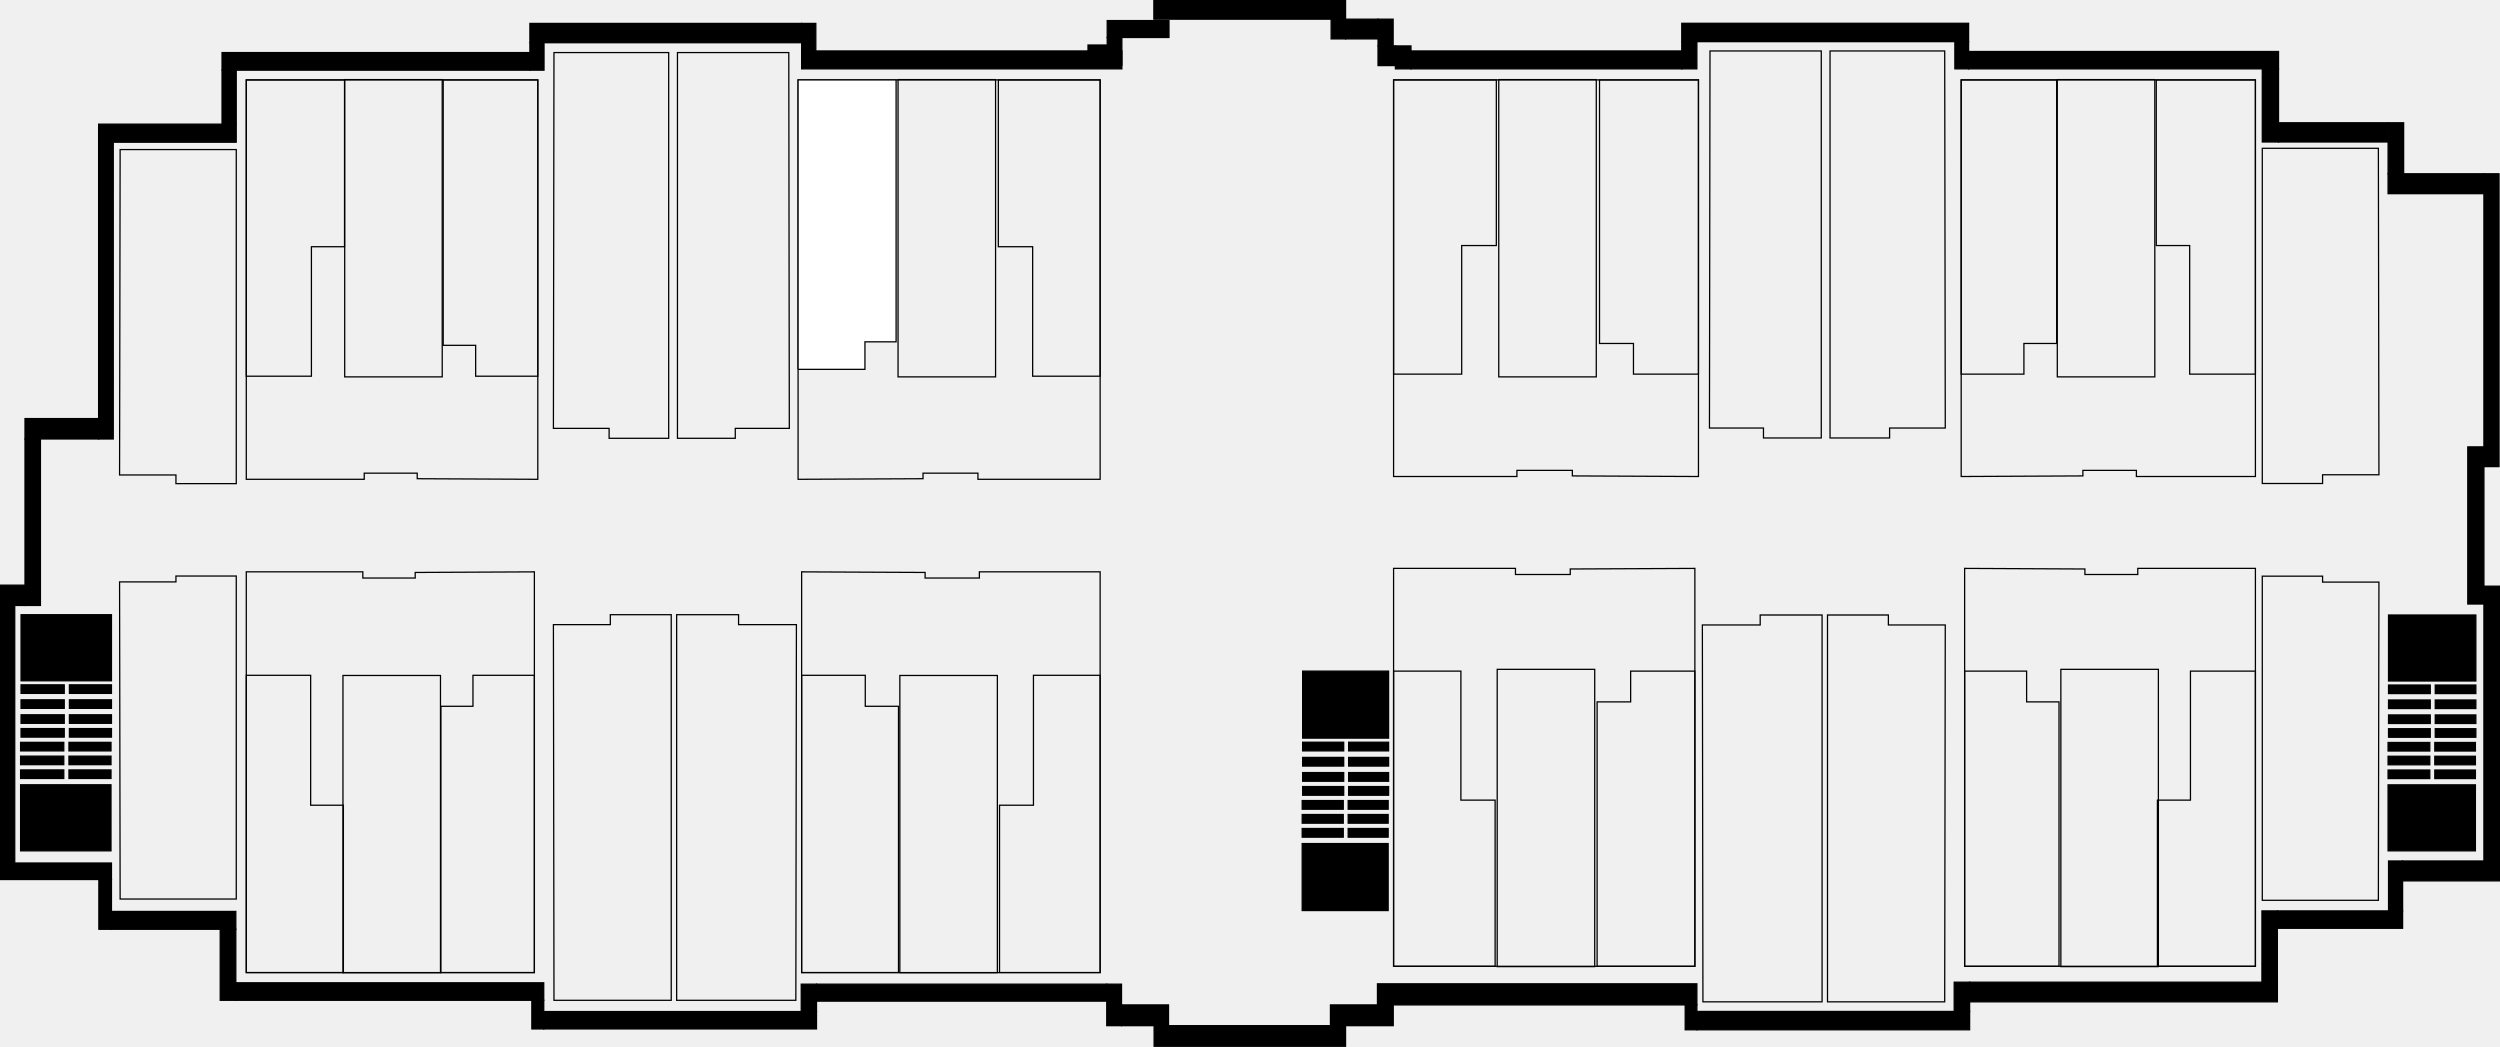
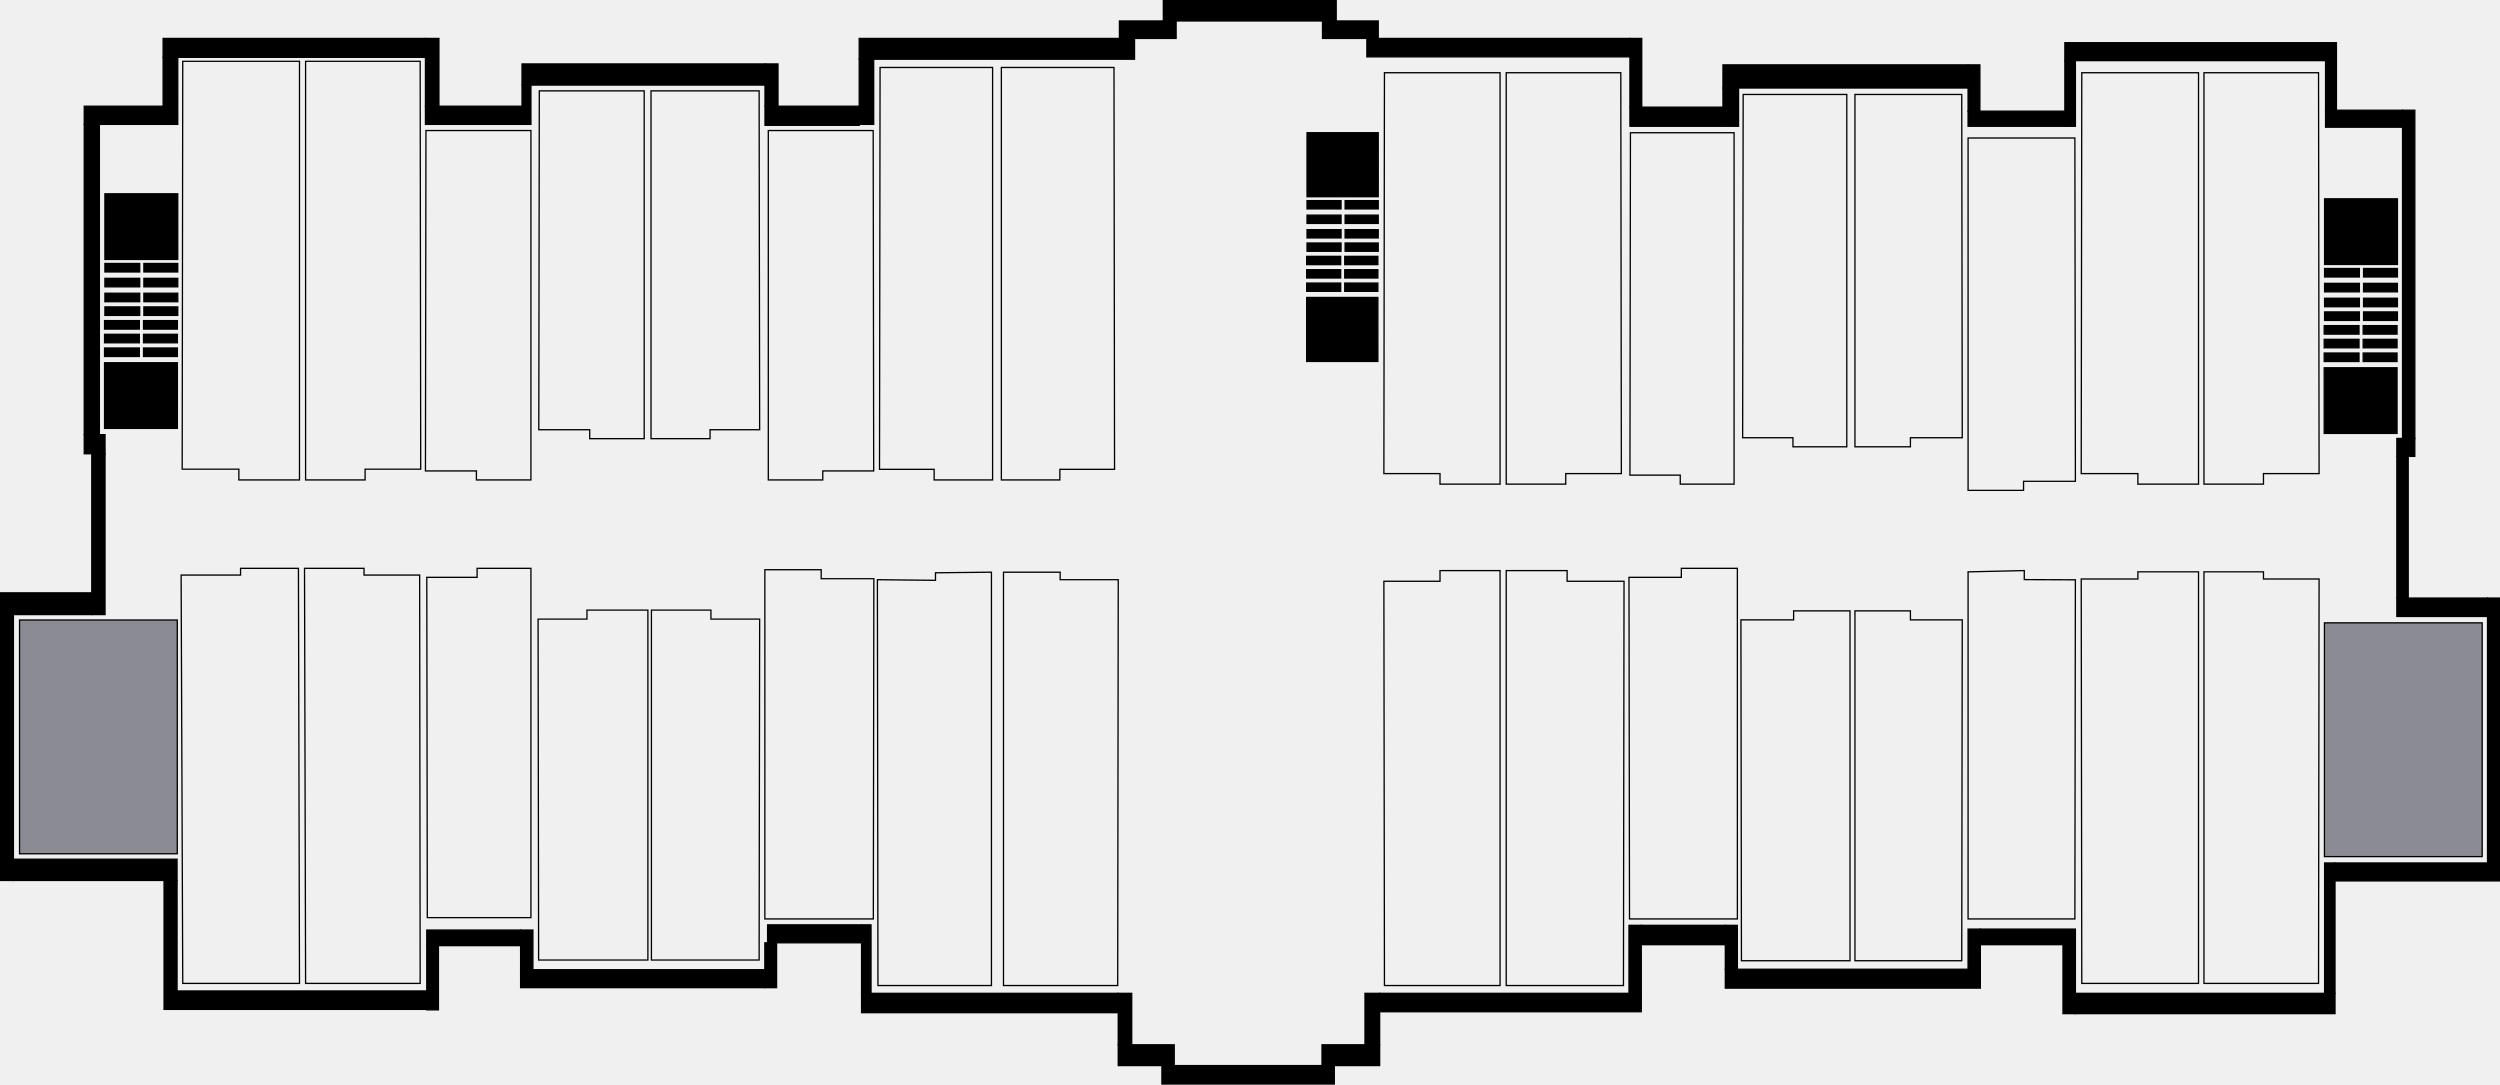
- <svg xmlns="http://www.w3.org/2000/svg" viewBox="0 0 1964.96 822.84">
+ <svg xmlns="http://www.w3.org/2000/svg" id="Layer_1" data-name="Layer 1" viewBox="0 0 1903.38 825.8">
  <defs>
    <style>
      .cls-1 {
        fill: none;
      }

      .cls-1, .cls-2, .cls-3 {
        stroke: #000;
        stroke-miterlimit: 10;
      }

-       .cls-2 {
-         fill: #fff;
+       .cls-3 {
+         fill: #8b8b94;
      }
    </style>
  </defs>
-   <g id="Reference">
-     <rect class="cls-3" x="1023.85" y="527.49" width="67.56" height="52.66" />
-     <rect class="cls-3" x="1060" y="595.3" width="31.42" height="6.82" />
-     <rect class="cls-3" x="1023.85" y="595.3" width="32.28" height="6.82" />
-     <rect class="cls-3" x="1060" y="583.37" width="31.42" height="6.82" />
-     <rect class="cls-3" x="1023.85" y="583.37" width="32.28" height="6.82" />
-     <rect class="cls-3" x="1060" y="607.23" width="31.42" height="6.82" />
-     <rect class="cls-3" x="1023.85" y="607.23" width="32.28" height="6.82" />
-     <rect class="cls-3" x="1060" y="618.22" width="31.42" height="6.82" />
-     <rect class="cls-3" x="1023.85" y="618.22" width="32.28" height="6.82" />
-     <rect class="cls-3" x="1059.65" y="629.21" width="31.42" height="6.82" />
-     <rect class="cls-3" x="1023.5" y="629.21" width="32.28" height="6.82" />
-     <rect class="cls-3" x="1059.65" y="640.19" width="31.42" height="6.82" />
-     <rect class="cls-3" x="1023.5" y="640.19" width="32.28" height="6.82" />
-     <rect class="cls-3" x="1059.65" y="651.18" width="31.42" height="6.82" />
-     <rect class="cls-3" x="1023.5" y="651.18" width="32.28" height="6.82" />
-     <rect class="cls-3" x="1023.5" y="663.02" width="67.56" height="52.66" />
-     <rect class="cls-3" x="16.55" y="483.16" width="71.05" height="51.93" />
-     <rect class="cls-3" x="54.56" y="550.04" width="33.04" height="6.72" />
-     <rect class="cls-3" x="16.55" y="550.04" width="33.94" height="6.72" />
-     <rect class="cls-3" x="54.56" y="538.27" width="33.04" height="6.72" />
-     <rect class="cls-3" x="16.55" y="538.27" width="33.94" height="6.72" />
-     <rect class="cls-3" x="54.56" y="561.81" width="33.04" height="6.72" />
-     <rect class="cls-3" x="16.55" y="561.81" width="33.94" height="6.72" />
-     <rect class="cls-3" x="54.56" y="572.64" width="33.04" height="6.72" />
-     <rect class="cls-3" x="16.55" y="572.64" width="33.94" height="6.72" />
-     <rect class="cls-3" x="54.2" y="583.48" width="33.04" height="6.72" />
-     <rect class="cls-3" x="16.19" y="583.48" width="33.94" height="6.72" />
-     <rect class="cls-3" x="54.2" y="594.31" width="33.04" height="6.72" />
-     <rect class="cls-3" x="16.19" y="594.31" width="33.94" height="6.72" />
-     <rect class="cls-3" x="54.2" y="605.15" width="33.04" height="6.72" />
-     <rect class="cls-3" x="16.19" y="605.15" width="33.94" height="6.72" />
-     <rect class="cls-3" x="16.19" y="616.82" width="71.05" height="51.93" />
-   </g>
  <g id="Units">
-     <polygon id="D206" class="cls-1" points="1344.03 40.05 1343.61 336.41 1386.06 336.41 1386.06 344.23 1431.49 344.23 1431.49 40.05 1344.03 40.05" />
-     <polygon id="D207" class="cls-1" points="1338.48 787.43 1338.03 491.19 1383.48 491.19 1383.48 483.38 1432.12 483.38 1432.12 787.43 1338.48 787.43" />
-     <polygon id="D206-2" data-name="D206" class="cls-1" points="1528.51 40.05 1528.95 336.41 1485.19 336.41 1485.19 344.23 1438.38 344.23 1438.38 40.05 1528.51 40.05" />
-     <polygon id="D205" class="cls-1" points="1528.5 787.43 1528.95 491.19 1484.23 491.19 1484.23 483.38 1436.39 483.38 1436.39 787.43 1528.5 787.43" />
-     <polygon id="D202" class="cls-1" points="1869.36 116.54 1869.8 373.15 1825.51 373.15 1825.51 380.02 1778.12 380.02 1778.12 116.54 1869.36 116.54" />
-     <polygon id="D201" class="cls-1" points="1869.36 707.61 1869.8 457.51 1825.51 457.51 1825.51 452.86 1778.12 452.86 1778.12 707.61 1869.36 707.61" />
-     <polygon id="D214" class="cls-1" points="619.97 41.31 620.39 336.68 577.92 336.68 577.92 344.48 532.47 344.48 532.47 41.31 619.97 41.31" />
-     <polygon id="D213" class="cls-1" points="625.52 786.21 625.97 490.95 580.5 490.95 580.5 483.16 531.84 483.16 531.84 786.21 625.52 786.21" />
-     <polygon id="D216" class="cls-1" points="435.41 41.31 434.97 336.68 478.75 336.68 478.75 344.48 525.58 344.48 525.58 41.31 435.41 41.31" />
-     <polygon id="D215" class="cls-1" points="435.42 786.21 434.97 490.95 479.71 490.95 479.71 483.16 527.57 483.16 527.57 786.21 435.42 786.21" />
-     <polygon id="D220" class="cls-1" points="94.42 117.55 93.98 373.3 138.29 373.3 138.29 380.15 185.7 380.15 185.7 117.55 94.42 117.55" />
-     <polygon id="D219" class="cls-1" points="94.42 706.65 93.98 457.38 138.29 457.38 138.29 452.75 185.7 452.75 185.7 706.65 94.42 706.65" />
-     <polygon id="D212" class="cls-1" points="864.69 376.73 864.69 62.81 627.28 62.81 627.28 376.73 725.48 376.26 725.48 371.89 768.65 371.89 768.65 376.73 864.69 376.73" />
-     <polyline id="D212-A" class="cls-2" points="627.28 290.3 679.83 290.3 679.83 268.67 704.32 268.67 704.32 62.81 627.28 62.81 627.28 290.3" />
-     <polygon id="D212-C" class="cls-1" points="811.65 295.69 811.65 193.92 784.68 193.92 784.68 62.81 864.69 62.81 864.69 295.69 811.65 295.69" />
-     <polygon id="D211" class="cls-1" points="864.69 449.47 864.69 764.43 630.07 764.43 630.07 449.47 727.12 449.94 727.12 454.32 769.77 454.32 769.77 449.47 864.69 449.47" />
-     <polygon id="D211-C" class="cls-1" points="812.27 530.78 812.27 632.89 785.62 632.89 785.62 764.43 864.69 764.43 864.69 530.78 812.27 530.78" />
-     <polygon id="D211-A" class="cls-1" points="630.07 530.78 680.09 530.78 680.09 555.13 706.2 555.13 706.2 764.43 630.07 764.43 630.07 530.78" />
-     <polygon id="D218" class="cls-1" points="193.58 376.73 193.58 62.81 422.7 62.81 422.7 376.73 327.93 376.26 327.93 371.89 286.27 371.89 286.27 376.73 193.58 376.73" />
-     <polygon id="D218-C" class="cls-1" points="244.77 295.69 244.77 193.92 270.79 193.92 270.79 62.81 193.58 62.81 193.58 295.69 244.77 295.69" />
-     <polygon id="D218-A" class="cls-1" points="422.7 295.69 373.86 295.69 373.86 271.42 348.35 271.42 348.35 62.81 422.7 62.81 422.7 295.69" />
-     <polygon id="D217" class="cls-1" points="193.58 449.47 193.58 764.43 420.01 764.43 420.01 449.47 326.35 449.94 326.35 454.32 285.18 454.32 285.18 449.47 193.58 449.47" />
-     <polygon id="D217-C" class="cls-1" points="244.17 530.78 244.17 632.89 269.89 632.89 269.89 764.43 193.58 764.43 193.58 530.78 244.17 530.78" />
-     <polygon id="D217-A" class="cls-1" points="420.01 530.78 371.74 530.78 371.74 555.13 346.53 555.13 346.53 764.43 420.01 764.43 420.01 530.78" />
-     <polygon id="D210" class="cls-1" points="1095.33 374.53 1095.33 62.81 1334.96 62.81 1334.96 374.53 1235.84 374.06 1235.84 369.72 1192.27 369.72 1192.27 374.53 1095.33 374.53" />
-     <polygon id="D210-C" class="cls-1" points="1148.87 294.06 1148.87 193 1176.09 193 1176.09 62.81 1095.33 62.81 1095.33 294.06 1148.87 294.06" />
-     <polygon id="D210-A" class="cls-1" points="1334.96 294.06 1283.87 294.06 1283.87 269.96 1257.2 269.96 1257.2 62.81 1334.96 62.81 1334.96 294.06" />
-     <polygon id="D209" class="cls-1" points="1095.33 446.75 1095.33 759.51 1332.14 759.51 1332.14 446.75 1234.19 447.22 1234.19 451.57 1191.13 451.57 1191.13 446.75 1095.33 446.75" />
-     <polygon id="D209-C" class="cls-1" points="1148.24 527.49 1148.24 628.89 1175.14 628.89 1175.14 759.51 1095.33 759.51 1095.33 527.49 1148.24 527.49" />
-     <polygon id="D209-A" class="cls-1" points="1332.14 527.49 1281.66 527.49 1281.66 551.67 1255.3 551.67 1255.3 759.51 1332.14 759.51 1332.14 527.49" />
-     <polygon id="D204" class="cls-1" points="1772.72 374.53 1772.72 62.81 1541.46 62.81 1541.46 374.53 1637.12 374.06 1637.12 369.72 1679.17 369.72 1679.17 374.53 1772.72 374.53" />
-     <polygon id="D204-C" class="cls-1" points="1721.05 294.06 1721.05 193 1694.79 193 1694.79 62.81 1772.72 62.81 1772.72 294.06 1721.05 294.06" />
-     <polygon id="D204-A" class="cls-1" points="1541.46 294.06 1590.76 294.06 1590.76 269.96 1616.5 269.96 1616.5 62.81 1541.46 62.81 1541.46 294.06" />
-     <polygon id="D203" class="cls-1" points="1772.72 446.75 1772.72 759.51 1544.17 759.51 1544.17 446.75 1638.71 447.22 1638.71 451.57 1680.26 451.57 1680.26 446.75 1772.72 446.75" />
-     <polygon id="D203-C" class="cls-1" points="1721.66 527.49 1721.66 628.89 1695.7 628.89 1695.7 759.51 1772.72 759.51 1772.72 527.49 1721.66 527.49" />
-     <polygon id="D203-A" class="cls-1" points="1544.17 527.49 1592.89 527.49 1592.89 551.67 1618.34 551.67 1618.34 759.51 1544.17 759.51 1544.17 527.49" />
-     <rect id="D217-B" class="cls-1" x="269.56" y="530.91" width="76.65" height="233.66" />
-     <rect id="D218-B" class="cls-1" x="270.93" y="62.56" width="76.65" height="233.66" />
-     <rect id="D212-B" class="cls-1" x="705.85" y="62.56" width="76.65" height="233.66" />
-     <rect id="D211-B" class="cls-1" x="707.26" y="530.91" width="76.65" height="233.66" />
-     <rect id="D210-B" class="cls-1" x="1178" y="62.56" width="76.65" height="233.66" />
-     <rect id="D209B" class="cls-1" x="1176.77" y="526.09" width="76.65" height="233.66" />
-     <rect id="D204-B" class="cls-1" x="1617" y="62.56" width="76.65" height="233.66" />
-     <rect id="D203-B" class="cls-1" x="1619.8" y="526.09" width="76.65" height="233.66" />
+     <polygon id="A231" class="cls-1" points="139.14 748.72 137.9 437.82 183.15 437.82 183.15 432.7 227.21 432.7 228.02 748.72 139.14 748.72" />
+     <polygon id="A219" class="cls-1" points="668.43 750.34 668.01 441.36 712.23 441.83 712.23 436.1 754.84 435.63 754.84 750.34 668.43 750.34" />
+     <polygon id="A215" class="cls-1" points="1054.05 750.34 1053.62 442.54 1096.35 442.54 1096.35 434.42 1142.07 434.42 1142.07 750.34 1054.05 750.34" />
+     <polygon id="A203" class="cls-1" points="1584.97 748.72 1584.54 440.83 1627.68 440.83 1627.68 435.37 1673.85 435.37 1673.85 748.72 1584.97 748.72" />
+     <polygon id="A201" class="cls-1" points="1765.22 748.72 1765.64 440.83 1723.3 440.83 1723.3 435.37 1677.99 435.37 1677.99 748.72 1765.22 748.72" />
+     <polygon id="A213" class="cls-1" points="1236.02 750.34 1236.46 442.54 1193.13 442.54 1193.13 434.42 1146.77 434.42 1146.77 750.34 1236.02 750.34" />
+     <polygon id="A217" class="cls-1" points="850.96 750.34 851.38 441.36 807.15 441.36 807.15 435.63 764.01 435.63 764.01 750.34 850.96 750.34" />
+     <polygon id="A229" class="cls-1" points="319.89 748.72 319.5 437.82 277.15 437.82 277.15 432.7 231.84 432.7 232.66 748.72 319.89 748.72" />
+     <polygon id="A221" class="cls-1" points="664.91 699.64 665.31 440.59 625.22 440.59 625.22 433.75 582.33 433.75 582.33 699.64 664.91 699.64" />
+     <polygon id="A205" class="cls-1" points="1579.71 699.64 1580.1 441.44 1541.18 441.28 1541.18 434.42 1498.4 435.39 1498.4 699.64 1579.71 699.64" />
+     <polygon id="A207" class="cls-1" points="1493.57 731.46 1493.97 471.94 1454.5 471.94 1454.5 465.1 1412.27 465.1 1412.27 731.46 1493.57 731.46" />
+     <polygon id="A209" class="cls-1" points="1325.85 731.46 1325.45 471.94 1365.57 471.94 1365.57 465.1 1408.5 465.1 1408.5 731.46 1325.85 731.46" />
+     <polygon id="A211" class="cls-1" points="1240.63 699.64 1240.23 439.57 1280.09 439.57 1280.09 432.7 1322.75 432.7 1322.75 699.64 1240.63 699.64" />
+     <polygon id="A223" class="cls-1" points="577.96 730.92 578.36 471.35 541.27 471.35 541.27 464.5 495.96 464.5 495.96 730.92 577.96 730.92" />
+     <polygon id="A225" class="cls-1" points="410.07 730.92 409.67 471.35 446.88 471.35 446.88 464.5 493.27 464.5 493.27 730.92 410.07 730.92" />
+     <polygon id="A227" class="cls-1" points="325.33 698.64 324.94 439.54 363.24 439.54 363.24 432.7 404.22 432.7 404.22 698.64 325.33 698.64" />
+     <polygon id="A232" class="cls-1" points="139.14 46.67 138.71 357.2 181.86 357.2 181.86 365.39 228.02 365.39 228.02 46.67 139.14 46.67" />
+     <polygon id="A220" class="cls-1" points="670.04 51.37 669.62 357.32 711.21 357.32 711.21 365.39 755.71 365.39 755.71 51.37 670.04 51.37" />
+     <polygon id="A216" class="cls-1" points="1054.05 55.37 1053.62 360.56 1096.35 360.56 1096.35 368.61 1142.07 368.61 1142.07 55.37 1054.05 55.37" />
+     <polygon id="A204" class="cls-1" points="1584.97 55.37 1584.54 360.56 1627.68 360.56 1627.68 368.61 1673.85 368.61 1673.85 55.37 1584.97 55.37" />
+     <polygon id="A202" class="cls-1" points="1765.22 55.37 1765.64 360.56 1723.3 360.56 1723.3 368.61 1677.99 368.61 1677.99 55.37 1765.22 55.37" />
+     <polygon id="A214" class="cls-1" points="1234 55.37 1234.42 360.56 1192.08 360.56 1192.08 368.61 1146.77 368.61 1146.77 55.37 1234 55.37" />
+     <polygon id="A218" class="cls-1" points="848.14 51.37 848.56 357.32 806.93 357.32 806.93 365.39 762.39 365.39 762.39 51.37 848.14 51.37" />
+     <polygon id="A230" class="cls-1" points="319.89 46.67 320.31 357.2 277.97 357.2 277.97 365.39 232.66 365.39 232.66 46.67 319.89 46.67" />
+     <polygon id="A222" class="cls-1" points="664.8 99.37 665.18 358.55 626.42 358.55 626.42 365.39 584.95 365.39 584.95 99.37 664.8 99.37" />
+     <polygon id="A206" class="cls-1" points="1579.71 105.08 1580.11 366.44 1540.63 366.44 1540.63 373.34 1498.4 373.34 1498.4 105.08 1579.71 105.08" />
+     <polygon id="A208" class="cls-1" points="1493.57 71.92 1493.97 333.28 1454.5 333.28 1454.5 340.17 1412.27 340.17 1412.27 71.92 1493.57 71.92" />
+     <polygon id="A210" class="cls-1" points="1327.16 71.92 1326.77 333.28 1365.07 333.28 1365.07 340.17 1406.05 340.17 1406.05 71.92 1327.16 71.92" />
+     <polygon id="A212" class="cls-1" points="1241.34 101.04 1240.96 361.73 1279.26 361.73 1279.26 368.61 1320.24 368.61 1320.24 101.04 1241.34 101.04" />
+     <polygon id="A224" class="cls-1" points="577.96 69.17 578.36 327.17 540.61 327.17 540.61 333.98 495.65 333.98 495.65 69.17 577.96 69.17" />
+     <polygon id="A226" class="cls-1" points="410.6 69.17 410.21 327.17 448.98 327.17 448.98 333.98 490.46 333.98 490.46 69.17 410.6 69.17" />
+     <polygon id="A228" class="cls-1" points="324.3 99.37 323.92 358.55 362.71 358.55 362.71 365.39 404.22 365.39 404.22 99.37 324.3 99.37" />
  </g>
  <g id="Outline">
-     <rect class="cls-3" x="907.11" y="806.16" width="150.47" height="16.18" />
-     <rect class="cls-3" x="869.89" y="773.53" width="11.6" height="32.63" />
-     <rect class="cls-3" x="1333.71" y="794.97" width="214.38" height="14.43" />
-     <rect class="cls-3" x="1324.54" y="789.85" width="9.17" height="19.55" />
-     <rect class="cls-3" x="1535.96" y="771.97" width="12.13" height="23.01" />
-     <rect class="cls-3" x="1548.1" y="771.97" width="241.89" height="15.46" />
-     <rect class="cls-3" x="1777.85" y="715.96" width="12.13" height="56.01" />
-     <rect class="cls-3" x="1789.98" y="715.96" width="98.43" height="13.66" />
-     <rect class="cls-3" x="1877.35" y="676.72" width="11.06" height="39.24" />
-     <rect class="cls-3" x="1939.65" y="351.24" width="12.67" height="123.51" />
-     <rect class="cls-3" x="1952.32" y="136.59" width="11.87" height="230.17" />
-     <rect class="cls-3" x="1863.06" y="110.43" width="40.09" height="12.22" transform="translate(1999.65 -1766.56) rotate(90)" />
-     <rect class="cls-3" x="1778.12" y="54.13" width="12.76" height="57.47" />
-     <rect class="cls-3" x="1547.29" y="40.47" width="243.6" height="13.66" />
-     <rect class="cls-3" x="1321.85" y="18.3" width="225.44" height="14.44" />
-     <rect class="cls-3" x="906.93" y=".5" width="139.33" height="14.56" />
-     <rect class="cls-3" x="870.25" y="16.17" width="48.54" height="13.3" />
-     <rect class="cls-3" x="630.07" y="40.05" width="251.69" height="14.08" />
-     <rect class="cls-3" x="416.5" y="18.4" width="213.57" height="15.18" />
-     <rect class="cls-3" x="416.5" y="33.58" width="11.09" height="21.57" />
-     <rect class="cls-3" x="174.52" y="41.31" width="241.98" height="13.84" />
-     <rect class="cls-3" x="174.52" y="55.15" width="11.15" height="42.43" />
-     <rect class="cls-3" x="77.51" y="97.58" width="108.16" height="14.2" />
-     <rect class="cls-3" x="19.65" y="328.99" width="57.87" height="16.04" />
-     <rect class="cls-3" x="77.51" y="111.78" width="11.51" height="233.26" />
-     <rect class="cls-3" x="19.65" y="345.04" width="12.13" height="130.84" />
-     <rect class="cls-3" x=".5" y="475.88" width="11.08" height="202.43" />
-     <rect class="cls-3" x=".5" y="678.31" width="87.1" height="12.98" />
-     <rect class="cls-3" x="77.71" y="691.29" width="9.89" height="39.1" />
-     <rect class="cls-3" x="641.76" y="773.53" width="228.13" height="13.35" />
-     <rect class="cls-3" x="629.76" y="773.53" width="12" height="21.53" />
-     <rect class="cls-3" x="427.38" y="795.06" width="214.38" height="13.66" />
-     <rect class="cls-3" x="418.03" y="786.21" width="9.35" height="22.52" />
-     <rect class="cls-3" x="87.6" y="716.37" width="97.75" height="14.02" />
-     <rect class="cls-3" x=".5" y="459.92" width="19.15" height="15.97" />
-     <rect class="cls-3" x="173.08" y="730.39" width="12.27" height="55.82" />
-     <rect class="cls-3" x="185.35" y="772.46" width="242.02" height="13.75" />
-     <rect class="cls-3" x="881.49" y="789.85" width="36.94" height="16.31" />
-     <rect class="cls-3" x="1045.71" y="789.85" width="49.35" height="16.31" />
-     <rect class="cls-3" x="1082.66" y="773.26" width="251.06" height="16.58" />
-     <rect class="cls-3" x="1888.41" y="676.72" width="76.04" height="15.64" />
-     <rect class="cls-3" x="1952.32" y="460.72" width="12.13" height="216" />
-     <rect class="cls-3" x="1876.99" y="136.59" width="75.33" height="15.64" />
-     <rect class="cls-3" x="1790.88" y="96.5" width="86.11" height="15.1" />
-     <rect class="cls-3" x="1536.5" y="32.74" width="10.79" height="21.39" />
-     <rect class="cls-3" x="1321.85" y="32.74" width="11.87" height="21.39" />
-     <rect class="cls-3" x="1108.99" y="40.05" width="212.85" height="14.08" />
-     <rect class="cls-3" x="1096.77" y="36.1" width="12.22" height="18.03" />
-     <rect class="cls-3" x="1083.11" y="36.1" width="13.66" height="15.46" />
-     <rect class="cls-3" x="1046.25" y=".5" width="11.33" height="30.08" />
-     <rect class="cls-3" x="1083.11" y="15.06" width="11.87" height="21.03" />
-     <rect class="cls-3" x="1057.58" y="15.06" width="25.53" height="15.52" />
-     <rect class="cls-3" x="870.25" y="29.47" width="11.51" height="21.72" />
-     <rect class="cls-3" x="855.15" y="35.38" width="15.1" height="4.96" />
-     <rect class="cls-3" x="630.07" y="18.4" width="11.15" height="21.94" />
+     <rect class="cls-2" x="884.64" y="811.28" width="131.24" height="14.02" />
+     <rect class="cls-2" x="851.38" y="795.46" width="42.61" height="15.82" />
+     <rect class="cls-2" x="1006.52" y="795.46" width="43.87" height="15.82" />
+     <rect class="cls-2" x="1039.24" y="756.27" width="11.15" height="39.19" />
+     <rect class="cls-2" x="851.38" y="756.27" width="10.25" height="39.19" />
+     <rect class="cls-2" x="1050.39" y="756.27" width="199.19" height="14.02" />
+     <rect class="cls-2" x="1240.23" y="704.5" width="9.35" height="51.78" />
+     <rect class="cls-2" x="1313.58" y="737.93" width="194.16" height="14.38" />
+     <rect class="cls-2" x="1313.58" y="704.5" width="9.17" height="33.44" />
+     <rect class="cls-2" x="1249.58" y="704.5" width="64" height="14.74" />
+     <rect class="cls-2" x="1498.4" y="707.37" width="9.34" height="30.56" />
+     <rect class="cls-2" x="1507.74" y="707.37" width="72.36" height="11.87" />
+     <rect class="cls-2" x="1570.66" y="719.24" width="9.44" height="52.49" />
+     <rect class="cls-2" x="1580.1" y="756.27" width="197.66" height="15.46" />
+     <rect class="cls-2" x="1769.85" y="657.03" width="7.91" height="99.24" />
+     <rect class="cls-2" x="1777.76" y="657.03" width="125.12" height="13.66" />
+     <rect class="cls-2" x="1893.89" y="455.33" width="8.99" height="201.71" />
+     <rect class="cls-2" x="1824.86" y="455.33" width="69.03" height="14.02" />
+     <rect class="cls-2" x="1824.86" y="347.46" width="8.63" height="107.87" />
+     <rect class="cls-2" x="1824.86" y="333.8" width="13.66" height="13.66" />
+     <rect class="cls-2" x="1829.18" y="83.91" width="9.35" height="249.89" />
+     <rect class="cls-2" x="1770.57" y="83.91" width="58.61" height="12.94" />
+     <rect class="cls-2" x="1770.57" y="32.5" width="8.27" height="51.42" />
+     <rect class="cls-2" x="1572.1" y="32.5" width="198.47" height="13.66" />
+     <rect class="cls-2" x="1572.1" y="46.16" width="8.01" height="49.98" />
+     <rect class="cls-2" x="1498.4" y="84.63" width="73.7" height="11.51" />
+     <rect class="cls-2" x="1498.4" y="49.39" width="8.98" height="35.24" />
+     <rect class="cls-2" x="1311.78" y="49.39" width="186.62" height="17.62" />
+     <rect class="cls-2" x="1311.78" y="67.01" width="11.87" height="29.12" />
+     <rect class="cls-2" x="1240.96" y="81.57" width="70.82" height="14.56" />
+     <rect class="cls-2" x="1240.96" y="29.26" width="8.98" height="52.31" />
+     <rect class="cls-2" x="1040.68" y="29.26" width="200.28" height="14.02" />
+     <rect class="cls-2" x="1006.88" y="15.96" width="42.43" height="13.3" />
+     <rect class="cls-2" x="885.71" y=".5" width="131.6" height="15.46" />
+     <rect class="cls-2" x="852.28" y="15.96" width="43.15" height="13.3" />
+     <rect class="cls-2" x="654.16" y="29.26" width="209.62" height="15.82" />
+     <rect class="cls-2" x="654.16" y="45.08" width="11.02" height="49.62" />
+     <rect class="cls-2" x="582.43" y="80.86" width="71.73" height="14.56" />
+     <rect class="cls-2" x="582.43" y="48.68" width="9.89" height="32.18" />
+     <rect class="cls-2" x="397.45" y="48.68" width="184.99" height="16.09" />
+     <rect class="cls-2" x="397.45" y="64.77" width="6.78" height="29.93" />
+     <rect class="cls-2" x="323.92" y="80.86" width="73.53" height="13.84" />
+     <rect class="cls-2" x="323.92" y="29.26" width="10.25" height="51.6" />
+     <rect class="cls-2" x="124.19" y="29.26" width="199.73" height="14.38" />
+     <rect class="cls-2" x="124.19" y="43.64" width="11.15" height="51.06" />
+     <rect class="cls-2" x="64.14" y="80.86" width="60.04" height="13.84" />
+     <rect class="cls-2" x="64.14" y="330.92" width="15.82" height="14.56" />
+     <rect class="cls-2" x="64.14" y="94.7" width="11.51" height="236.22" />
+     <rect class="cls-2" x="69.89" y="345.48" width="10.07" height="122.43" />
+     <rect class="cls-2" x=".5" y="451.37" width="69.39" height="16.54" />
+     <rect class="cls-2" x=".5" y="467.91" width="9.71" height="202.43" />
+     <rect class="cls-2" x="10.21" y="654.16" width="124.58" height="16.18" />
+     <rect class="cls-2" x="124.91" y="670.34" width="9.89" height="98.16" />
+     <rect class="cls-2" x="655.96" y="756.27" width="195.42" height="14.74" />
+     <rect class="cls-2" x="655.96" y="704.14" width="7.19" height="52.13" />
+     <rect class="cls-2" x="584.41" y="704.14" width="71.55" height="13.66" />
+     <rect class="cls-2" x="582.33" y="717.8" width="8.91" height="34.16" />
+     <rect class="cls-2" x="396.37" y="738.29" width="185.97" height="13.66" />
+     <rect class="cls-2" x="396.37" y="708.09" width="9.35" height="30.2" />
+     <rect class="cls-2" x="324.94" y="708.09" width="71.42" height="11.87" />
+     <rect class="cls-2" x="324.94" y="719.96" width="8.86" height="48.9" />
+     <rect class="cls-2" x="134.79" y="754.47" width="190.15" height="14.02" />
  </g>
  <g id="Stair">
-     <rect class="cls-3" x="1877.34" y="483.38" width="68.64" height="51.87" />
-     <rect class="cls-3" x="1914.07" y="550.18" width="31.91" height="6.72" />
-     <rect class="cls-3" x="1877.34" y="550.18" width="32.79" height="6.72" />
-     <rect class="cls-3" x="1914.07" y="538.42" width="31.91" height="6.72" />
-     <rect class="cls-3" x="1877.34" y="538.42" width="32.79" height="6.72" />
-     <rect class="cls-3" x="1914.07" y="561.93" width="31.91" height="6.72" />
-     <rect class="cls-3" x="1877.34" y="561.93" width="32.79" height="6.72" />
-     <rect class="cls-3" x="1914.07" y="572.75" width="31.91" height="6.72" />
-     <rect class="cls-3" x="1877.34" y="572.75" width="32.79" height="6.72" />
-     <rect class="cls-3" x="1913.72" y="583.57" width="31.91" height="6.72" />
-     <rect class="cls-3" x="1876.99" y="583.57" width="32.79" height="6.72" />
-     <rect class="cls-3" x="1913.72" y="594.4" width="31.91" height="6.72" />
-     <rect class="cls-3" x="1876.99" y="594.4" width="32.79" height="6.72" />
-     <rect class="cls-3" x="1913.72" y="605.22" width="31.91" height="6.72" />
-     <rect class="cls-3" x="1876.99" y="605.22" width="32.79" height="6.72" />
-     <rect class="cls-3" x="1876.99" y="616.88" width="68.64" height="51.87" />
+     <rect class="cls-2" x="79.88" y="147.55" width="55.45" height="49.98" />
+     <rect class="cls-2" x="109.55" y="211.91" width="25.78" height="6.47" />
+     <rect class="cls-2" x="79.88" y="211.91" width="26.49" height="6.47" />
+     <rect class="cls-2" x="109.55" y="200.59" width="25.78" height="6.47" />
+     <rect class="cls-2" x="79.88" y="200.59" width="26.49" height="6.47" />
+     <rect class="cls-2" x="109.55" y="223.24" width="25.78" height="6.47" />
+     <rect class="cls-2" x="79.88" y="223.24" width="26.49" height="6.47" />
+     <rect class="cls-2" x="109.55" y="233.66" width="25.78" height="6.47" />
+     <rect class="cls-2" x="79.88" y="233.66" width="26.49" height="6.47" />
+     <rect class="cls-2" x="109.27" y="244.09" width="25.78" height="6.47" />
+     <rect class="cls-2" x="79.6" y="244.09" width="26.49" height="6.47" />
+     <rect class="cls-2" x="109.27" y="254.52" width="25.78" height="6.47" />
+     <rect class="cls-2" x="79.6" y="254.52" width="26.49" height="6.47" />
+     <rect class="cls-2" x="109.27" y="264.94" width="25.78" height="6.47" />
+     <rect class="cls-2" x="79.6" y="264.94" width="26.49" height="6.47" />
+     <rect class="cls-2" x="79.6" y="276.18" width="55.45" height="49.98" />
+     <rect class="cls-2" x="995.11" y="101.04" width="54.2" height="48.73" />
+     <rect class="cls-2" x="1024.11" y="163.79" width="25.2" height="6.31" />
+     <rect class="cls-2" x="995.11" y="163.79" width="25.89" height="6.31" />
+     <rect class="cls-2" x="1024.11" y="152.75" width="25.2" height="6.31" />
+     <rect class="cls-2" x="995.11" y="152.75" width="25.89" height="6.31" />
+     <rect class="cls-2" x="1024.11" y="174.84" width="25.2" height="6.31" />
+     <rect class="cls-2" x="995.11" y="174.84" width="25.89" height="6.31" />
+     <rect class="cls-2" x="1024.11" y="185" width="25.2" height="6.31" />
+     <rect class="cls-2" x="995.11" y="185" width="25.89" height="6.31" />
+     <rect class="cls-2" x="1023.83" y="195.17" width="25.2" height="6.31" />
+     <rect class="cls-2" x="994.84" y="195.17" width="25.89" height="6.31" />
+     <rect class="cls-2" x="1023.83" y="205.34" width="25.2" height="6.31" />
+     <rect class="cls-2" x="994.84" y="205.34" width="25.89" height="6.31" />
+     <rect class="cls-2" x="1023.83" y="215.51" width="25.2" height="6.31" />
+     <rect class="cls-2" x="994.84" y="215.51" width="25.89" height="6.31" />
+     <rect class="cls-2" x="994.84" y="226.46" width="54.2" height="48.73" />
+     <rect class="cls-2" x="1769.83" y="151.37" width="55.45" height="49.98" />
+     <rect class="cls-2" x="1799.49" y="215.73" width="25.78" height="6.47" />
+     <rect class="cls-2" x="1769.83" y="215.73" width="26.49" height="6.47" />
+     <rect class="cls-2" x="1799.49" y="204.41" width="25.78" height="6.47" />
+     <rect class="cls-2" x="1769.83" y="204.41" width="26.49" height="6.47" />
+     <rect class="cls-2" x="1799.49" y="227.06" width="25.78" height="6.47" />
+     <rect class="cls-2" x="1769.83" y="227.06" width="26.49" height="6.47" />
+     <rect class="cls-2" x="1799.49" y="237.48" width="25.78" height="6.47" />
+     <rect class="cls-2" x="1769.83" y="237.48" width="26.49" height="6.47" />
+     <rect class="cls-2" x="1799.21" y="247.91" width="25.78" height="6.47" />
+     <rect class="cls-2" x="1769.54" y="247.91" width="26.49" height="6.47" />
+     <rect class="cls-2" x="1799.21" y="258.34" width="25.78" height="6.47" />
+     <rect class="cls-2" x="1769.54" y="258.34" width="26.49" height="6.47" />
+     <rect class="cls-2" x="1799.21" y="268.77" width="25.78" height="6.47" />
+     <rect class="cls-2" x="1769.54" y="268.77" width="26.49" height="6.47" />
+     <rect class="cls-2" x="1769.54" y="280" width="55.45" height="49.98" />
+   </g>
+   <g id="Extra_Rooms" data-name="Extra Rooms">
+     <rect class="cls-3" x="1769.72" y="474.2" width="120.09" height="177.98" />
+     <rect class="cls-3" x="14.88" y="472.05" width="120.09" height="177.98" />
  </g>
</svg>
